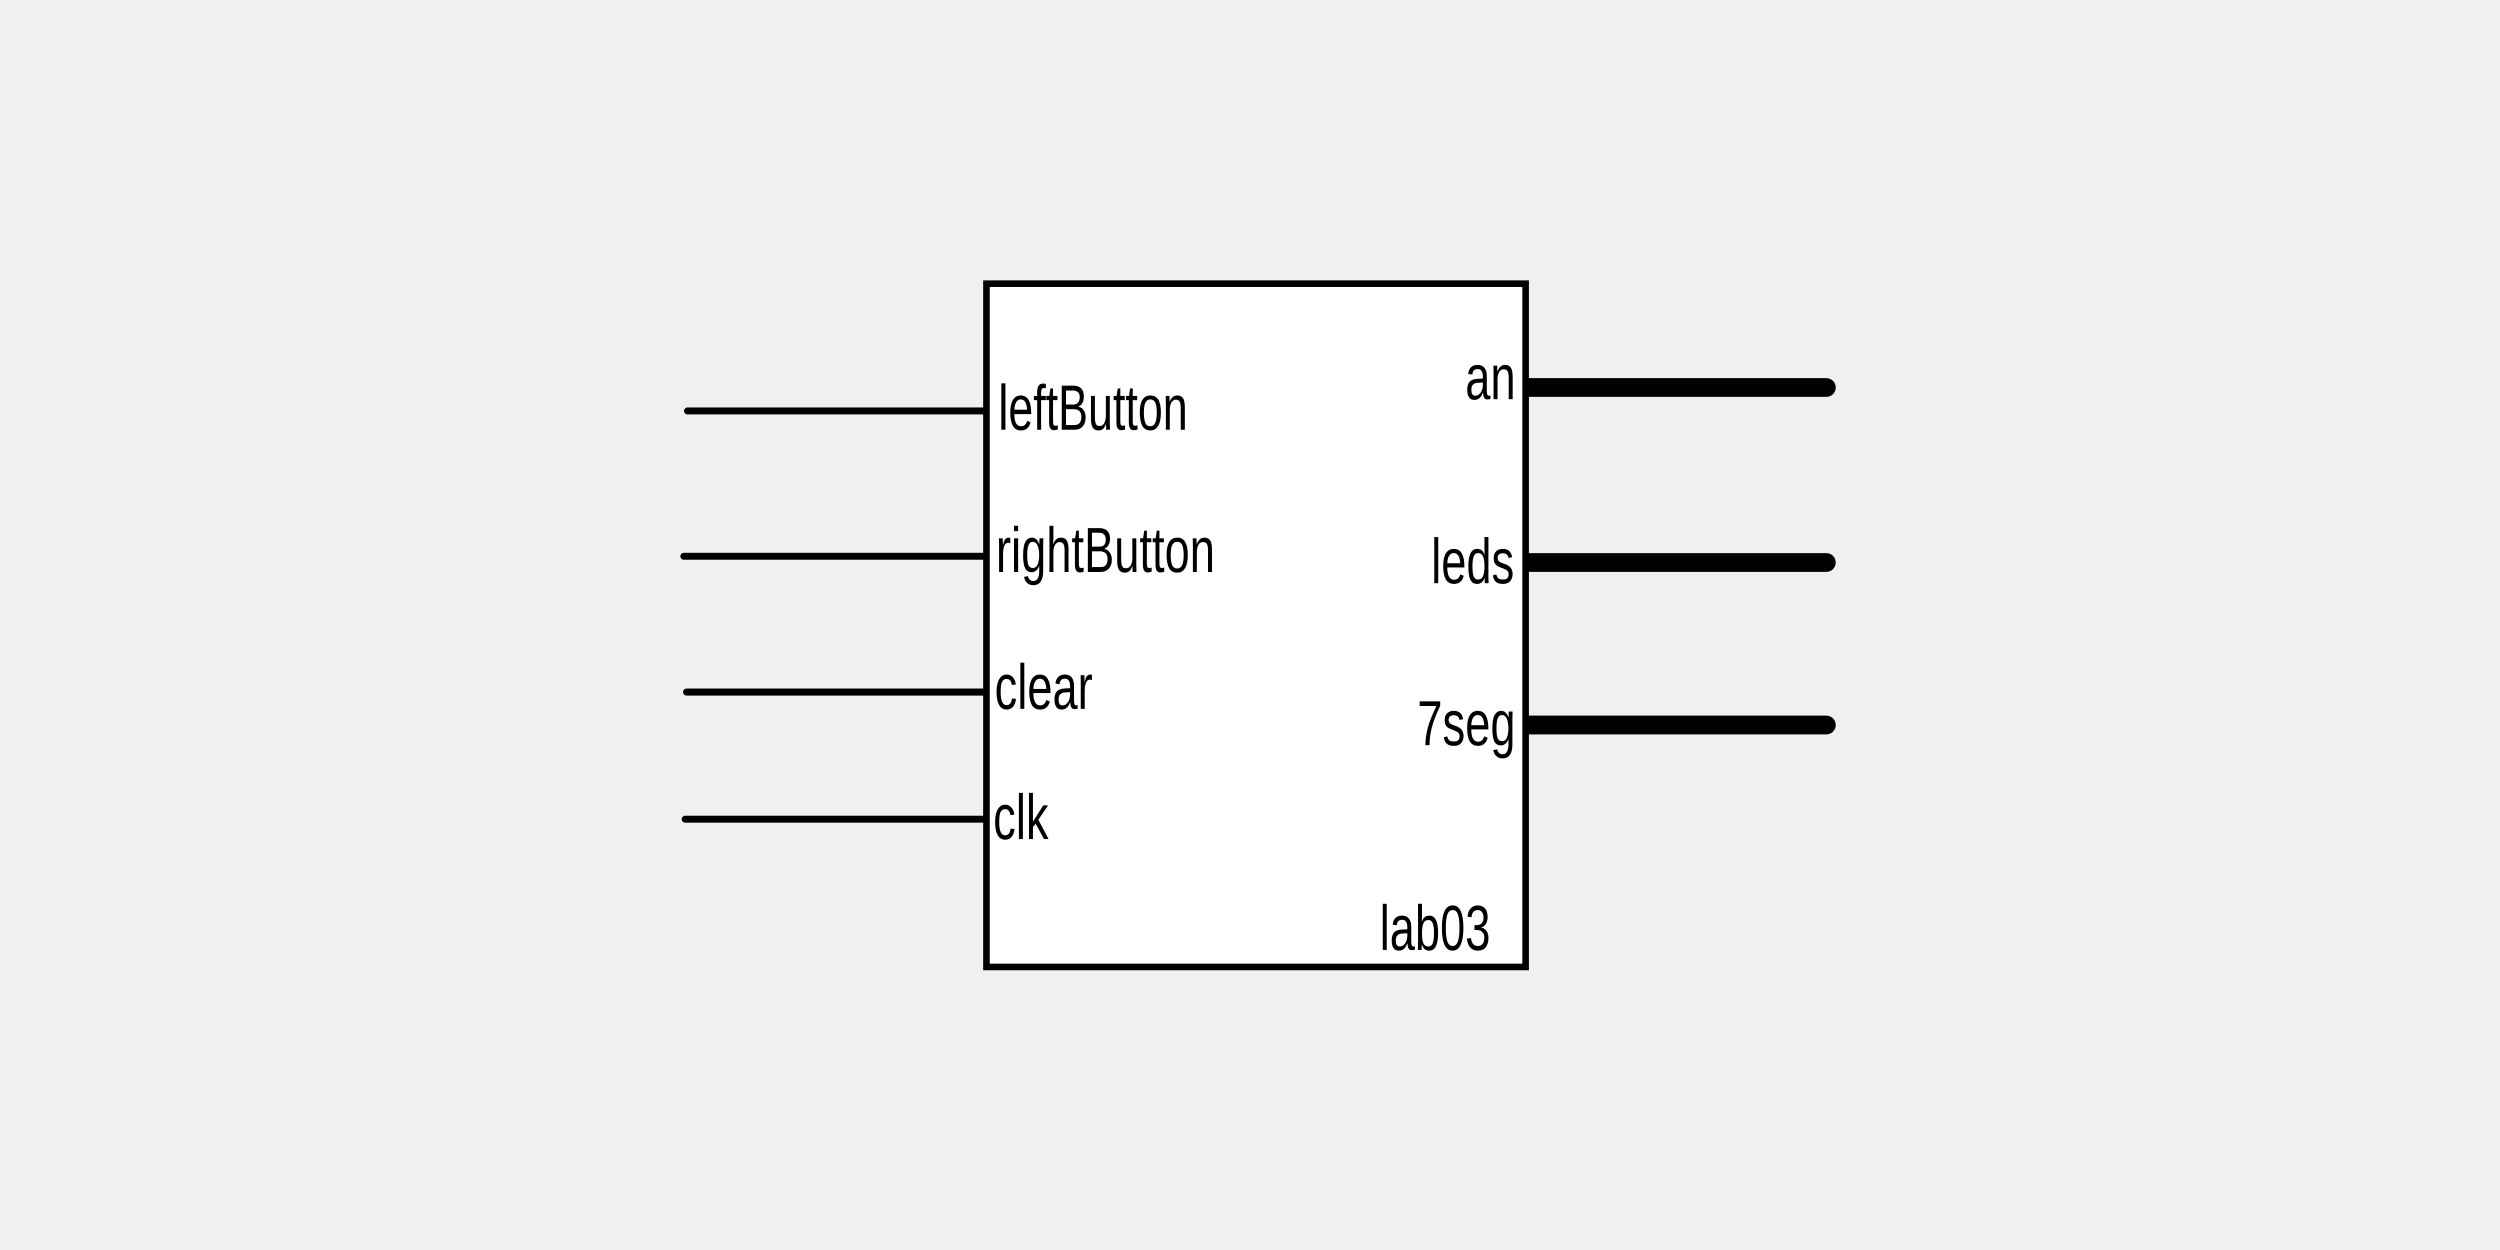
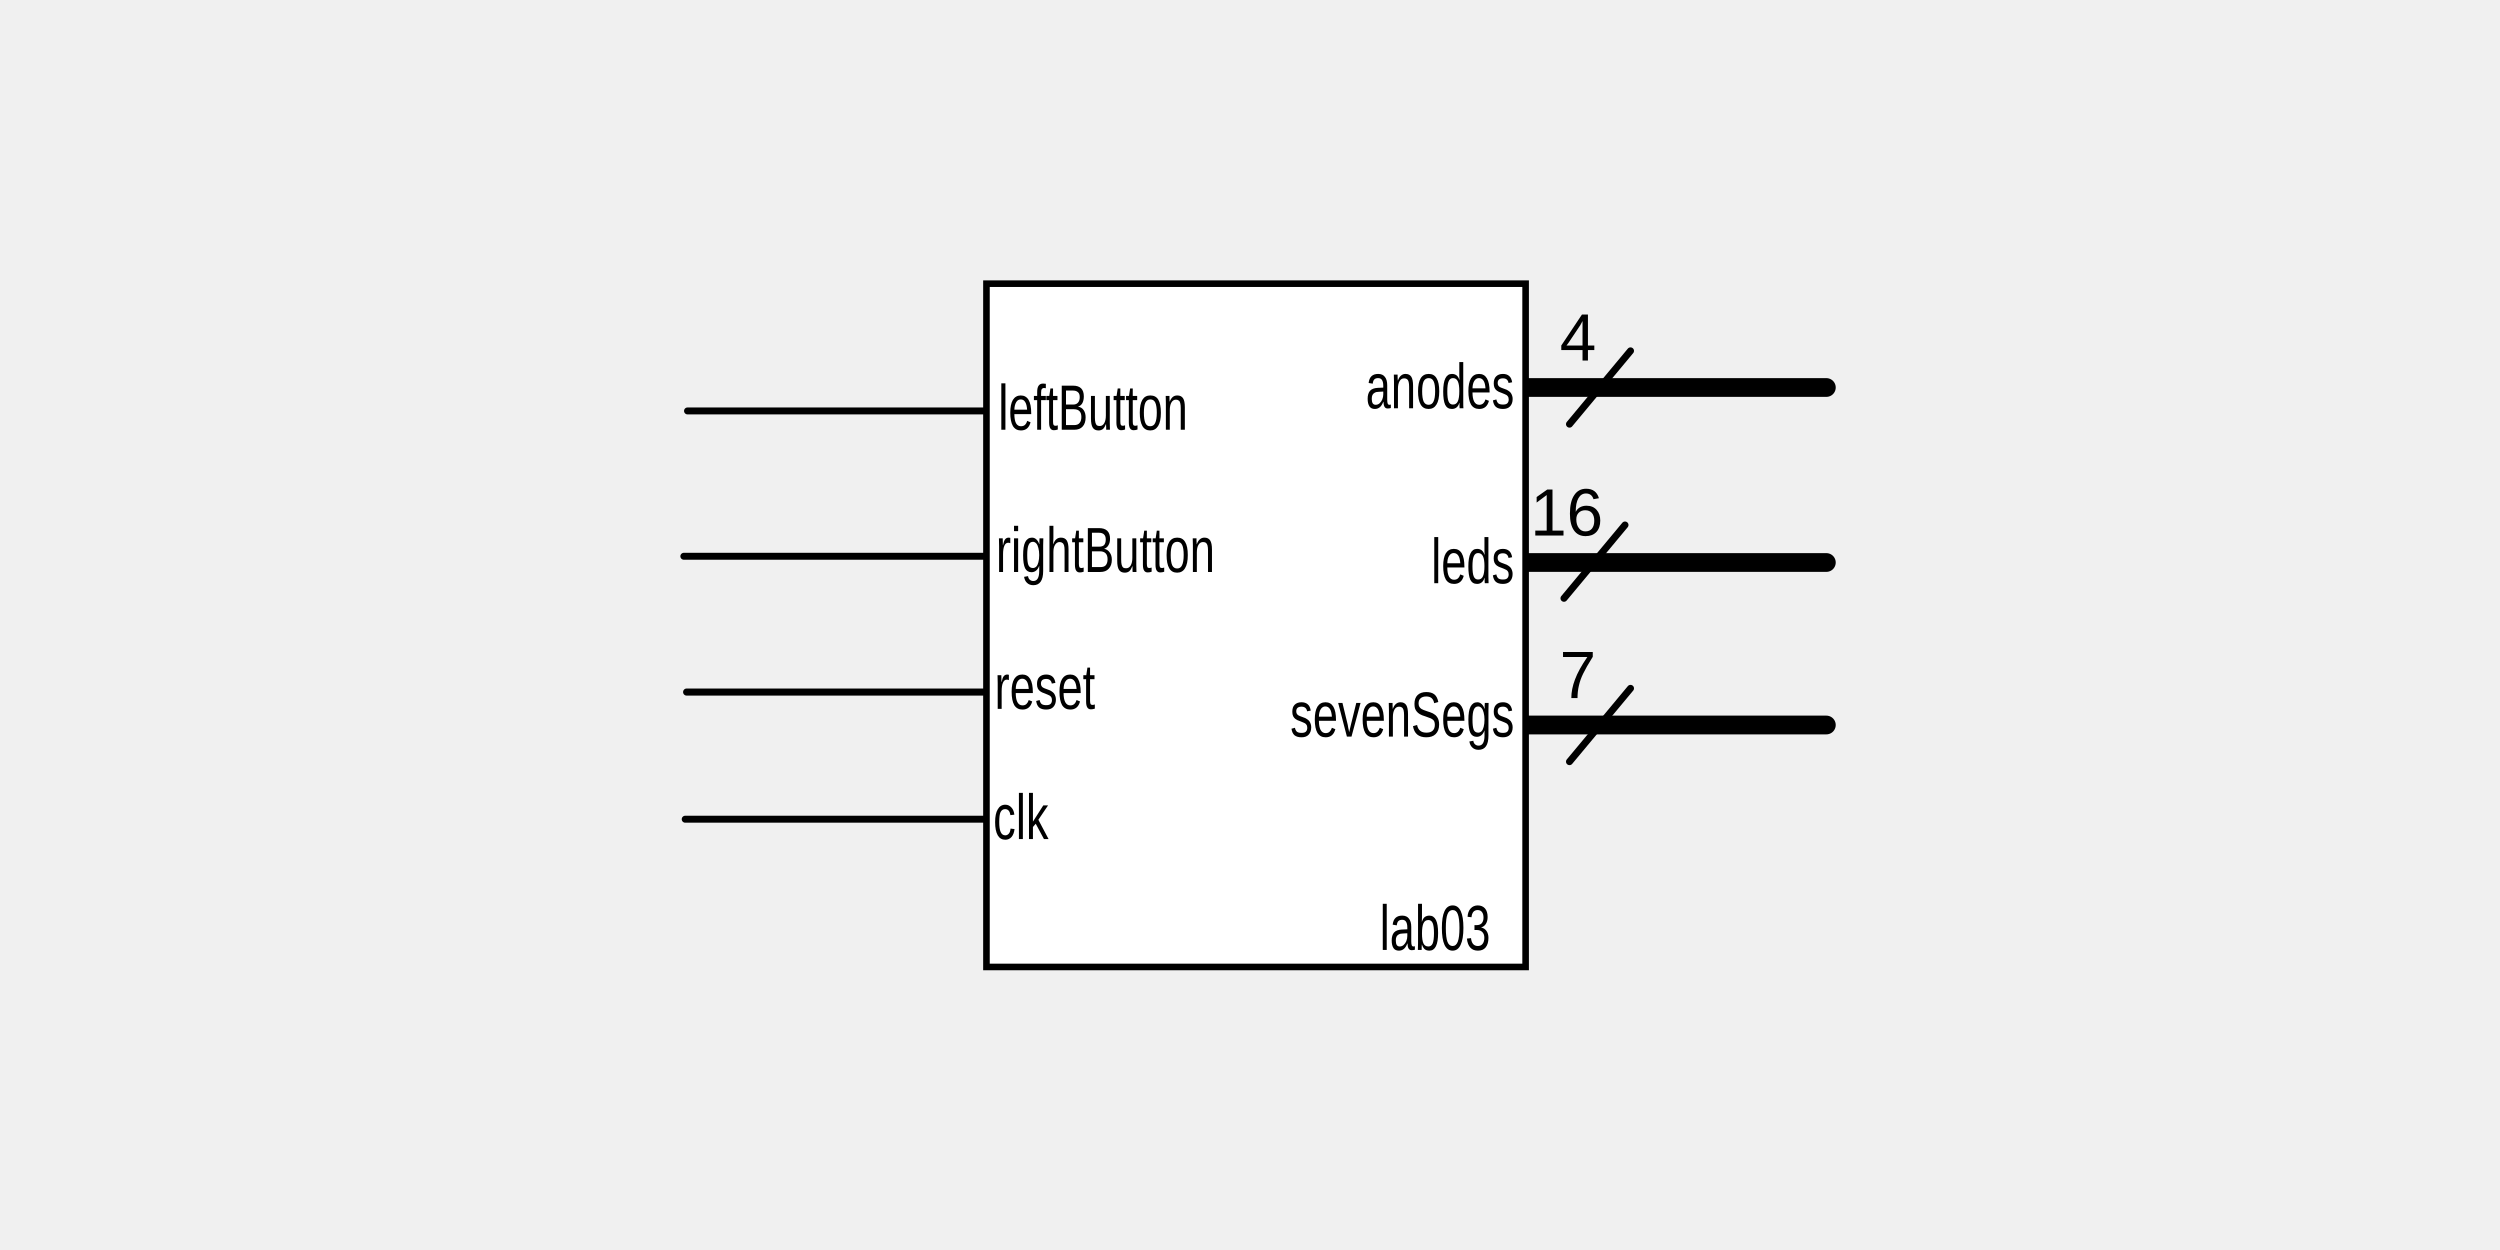
<svg xmlns="http://www.w3.org/2000/svg" width="200mm" height="100mm" viewBox="0 0 200 100" version="1.1" id="svg1">
  <defs id="defs1" />
  <g id="layer1">
    <path style="fill:none;fill-opacity:1;stroke:#000000;stroke-width:0.555;stroke-linecap:round;stroke-linejoin:round;stroke-dasharray:none;stroke-opacity:1" d="M 94.887,44.502 H 54.707" id="path9" />
    <path style="fill:none;fill-opacity:1;stroke:#000000;stroke-width:0.567;stroke-linecap:round;stroke-linejoin:round;stroke-dasharray:none;stroke-opacity:1" d="M 88.526,55.365 H 54.93" id="path10" />
    <path style="fill:none;fill-opacity:1;stroke:#000000;stroke-width:1.5;stroke-linecap:round;stroke-linejoin:round;stroke-dasharray:none;stroke-opacity:1" d="M 146.108,31 H 113.892" id="path10-9-8-1" />
    <path style="fill:none;fill-opacity:1;stroke:#000000;stroke-width:0.558;stroke-linecap:round;stroke-linejoin:round;stroke-dasharray:none;stroke-opacity:1" d="M 87.314,65.537 H 54.817" id="path10-6" />
    <path style="fill:none;fill-opacity:1;stroke:#000000;stroke-width:0.555;stroke-linecap:round;stroke-linejoin:round;stroke-dasharray:none;stroke-opacity:1" d="M 87.217,32.875 H 55.001" id="path10-9" />
    <path style="fill:none;fill-opacity:1;stroke:#000000;stroke-width:1.5;stroke-linecap:round;stroke-linejoin:round;stroke-dasharray:none;stroke-opacity:1" d="M 146.108,58 H 113.892" id="path10-9-8-6" />
    <path style="fill:none;fill-opacity:1;stroke:#000000;stroke-width:1.5;stroke-linecap:round;stroke-linejoin:round;stroke-dasharray:none;stroke-opacity:1" d="M 146.108,45 H 113.892" id="path10-9-8" />
    <rect x="78.916" y="22.694" width="43.133" height="54.663" fill="none" stroke="#000000" stroke-width="0.707" stroke-linecap="butt" stroke-linejoin="miter" stroke-dasharray="none" id="rect2" style="fill:#ffffff;fill-opacity:1;stroke-width:0.527;stroke-dasharray:none" />
    <text xml:space="preserve" style="font-size:4.281px;font-family:'Liberation Sans';-inkscape-font-specification:'Liberation Sans, Normal';fill:#000000;fill-opacity:1;stroke:none;stroke-width:0.401;stroke-linecap:round;stroke-linejoin:round" x="95.395" y="28.787" id="text2213" transform="scale(0.8372634,1.194367)">
      <tspan x="95.395" y="28.787" id="tspan2" style="stroke-width:0.401">leftButton</tspan>
    </text>
    <text xml:space="preserve" style="font-size:4.304px;font-family:'Liberation Sans';-inkscape-font-specification:'Liberation Sans, Normal';fill:#000000;fill-opacity:1;stroke:none;stroke-width:0.404;stroke-linecap:round;stroke-linejoin:round" x="94.391" y="56.502" id="text10-5" transform="scale(0.8417324,1.188026)">
      <tspan id="tspan10-3" x="94.391" y="56.502" style="stroke-width:0.404">clk</tspan>
    </text>
    <text xml:space="preserve" style="font-size:4.304px;font-family:'Liberation Sans';-inkscape-font-specification:'Liberation Sans, Normal';fill:#000000;fill-opacity:1;stroke:none;stroke-width:0.404;stroke-linecap:round;stroke-linejoin:round" x="94.528" y="47.732" id="text10" transform="scale(0.8417324,1.188026)">
-       <tspan id="tspan10" x="94.528" y="47.732" style="stroke-width:0.404">clear</tspan>
+       <tspan id="tspan10" x="94.528" y="47.732" style="stroke-width:0.404">reset</tspan>
    </text>
    <text xml:space="preserve" style="font-size:4.304px;font-family:'Liberation Sans';-inkscape-font-specification:'Liberation Sans, Normal';fill:#000000;fill-opacity:1;stroke:none;stroke-width:0.404;stroke-linecap:round;stroke-linejoin:round" x="94.66" y="38.518" id="text2217" transform="scale(0.8417324,1.188026)">
      <tspan id="tspan2215" x="94.66" y="38.518" style="stroke-width:0.404">rightButton</tspan>
    </text>
    <text xml:space="preserve" style="font-size:4.304px;font-family:'Liberation Sans';-inkscape-font-specification:'Liberation Sans, Normal';fill:#000000;fill-opacity:1;stroke:none;stroke-width:0.404;stroke-linecap:round;stroke-linejoin:round" x="136.021" y="39.276" id="text2217-2" transform="scale(0.8417324,1.188026)">
      <tspan id="tspan2215-7" x="136.021" y="39.276" style="stroke-width:0.404">leds</tspan>
    </text>
    <text xml:space="preserve" style="font-size:4.304px;font-family:'Liberation Sans';-inkscape-font-specification:'Liberation Sans, Normal';fill:#000000;fill-opacity:1;stroke:none;stroke-width:0.404;stroke-linecap:round;stroke-linejoin:round" x="131.126" y="63.972" id="text10-5-1" transform="scale(0.8417324,1.188026)">
      <tspan x="131.126" y="63.972" style="stroke-width:0.404" id="tspan1">lab03</tspan>
    </text>
-     <text xml:space="preserve" style="font-size:4.304px;font-family:'Liberation Sans';-inkscape-font-specification:'Liberation Sans, Normal';fill:#000000;fill-opacity:1;stroke:none;stroke-width:0.404;stroke-linecap:round;stroke-linejoin:round" x="139.26" y="26.885" id="text2217-2-7" transform="scale(0.8417324,1.188026)">
-       <tspan id="tspan2215-7-1" x="139.26" y="26.885" style="stroke-width:0.404">an</tspan>
+     <text xml:space="preserve" style="font-size:4.304px;font-family:'Liberation Sans';-inkscape-font-specification:'Liberation Sans, Normal';fill:#000000;fill-opacity:1;stroke:none;stroke-width:0.404;stroke-linecap:round;stroke-linejoin:round" x="129.796" y="27.491" id="text2217-2-7" transform="scale(0.8417324,1.188026)">
+       <tspan id="tspan2215-7-1" x="129.796" y="27.491" style="stroke-width:0.404">anodes</tspan>
    </text>
-     <text xml:space="preserve" style="font-size:4.304px;font-family:'Liberation Sans';-inkscape-font-specification:'Liberation Sans, Normal';fill:#000000;fill-opacity:1;stroke:none;stroke-width:0.404;stroke-linecap:round;stroke-linejoin:round" x="134.706" y="50.178" id="text2217-2-1" transform="scale(0.8417324,1.188026)">
-       <tspan id="tspan2215-7-4" x="134.706" y="50.178" style="stroke-width:0.404">7seg</tspan>
+     <text xml:space="preserve" style="font-size:4.304px;font-family:'Liberation Sans';-inkscape-font-specification:'Liberation Sans, Normal';fill:#000000;fill-opacity:1;stroke:none;stroke-width:0.404;stroke-linecap:round;stroke-linejoin:round" x="122.621" y="49.598" id="text2217-2-1" transform="scale(0.8417324,1.188026)">
+       <tspan id="tspan2215-7-4" x="122.621" y="49.598" style="stroke-width:0.404">sevenSegs</tspan>
+     </text>
+     <path style="fill:none;fill-opacity:1;stroke:#000000;stroke-width:0.559;stroke-linecap:round;stroke-linejoin:round;stroke-dasharray:none;stroke-opacity:1" d="m 130.441,28.069 -4.882,5.863" id="path9-73-1-8" />
+     <text xml:space="preserve" style="font-size:5.29px;font-family:'Liberation Sans';-inkscape-font-specification:'Liberation Sans, Normal';fill:#000000;fill-opacity:1;stroke:none;stroke-width:0.496;stroke-linecap:round;stroke-linejoin:round" x="126.146" y="28.531" id="text2213-12-9-5" transform="scale(0.9891725,1.010946)">
+       <tspan id="tspan2211-3-2-0" x="126.146" y="28.531" style="stroke-width:0.496">4</tspan>
+     </text>
+     <path style="fill:none;fill-opacity:1;stroke:#000000;stroke-width:0.559;stroke-linecap:round;stroke-linejoin:round;stroke-dasharray:none;stroke-opacity:1" d="m 130,42 -4.882,5.863" id="path9-73-1-8-5" />
+     <text xml:space="preserve" style="font-size:5.29px;font-family:'Liberation Sans';-inkscape-font-specification:'Liberation Sans, Normal';fill:#000000;fill-opacity:1;stroke:none;stroke-width:0.496;stroke-linecap:round;stroke-linejoin:round" x="123.76" y="42.38" id="text2213-12-9-5-5" transform="scale(0.9891725,1.010946)">
+       <tspan id="tspan2211-3-2-0-1" x="123.76" y="42.38" style="stroke-width:0.496">16</tspan>
+     </text>
+     <path style="fill:none;fill-opacity:1;stroke:#000000;stroke-width:0.559;stroke-linecap:round;stroke-linejoin:round;stroke-dasharray:none;stroke-opacity:1" d="m 130.441,55.069 -4.882,5.863" id="path9-73-1-8-2" />
+     <text xml:space="preserve" style="font-size:5.29px;font-family:'Liberation Sans';-inkscape-font-specification:'Liberation Sans, Normal';fill:#000000;fill-opacity:1;stroke:none;stroke-width:0.496;stroke-linecap:round;stroke-linejoin:round" x="126.146" y="55.239" id="text2213-12-9-5-7" transform="scale(0.9891725,1.010946)">
+       <tspan id="tspan2211-3-2-0-6" x="126.146" y="55.239" style="stroke-width:0.496">7</tspan>
    </text>
  </g>
</svg>
